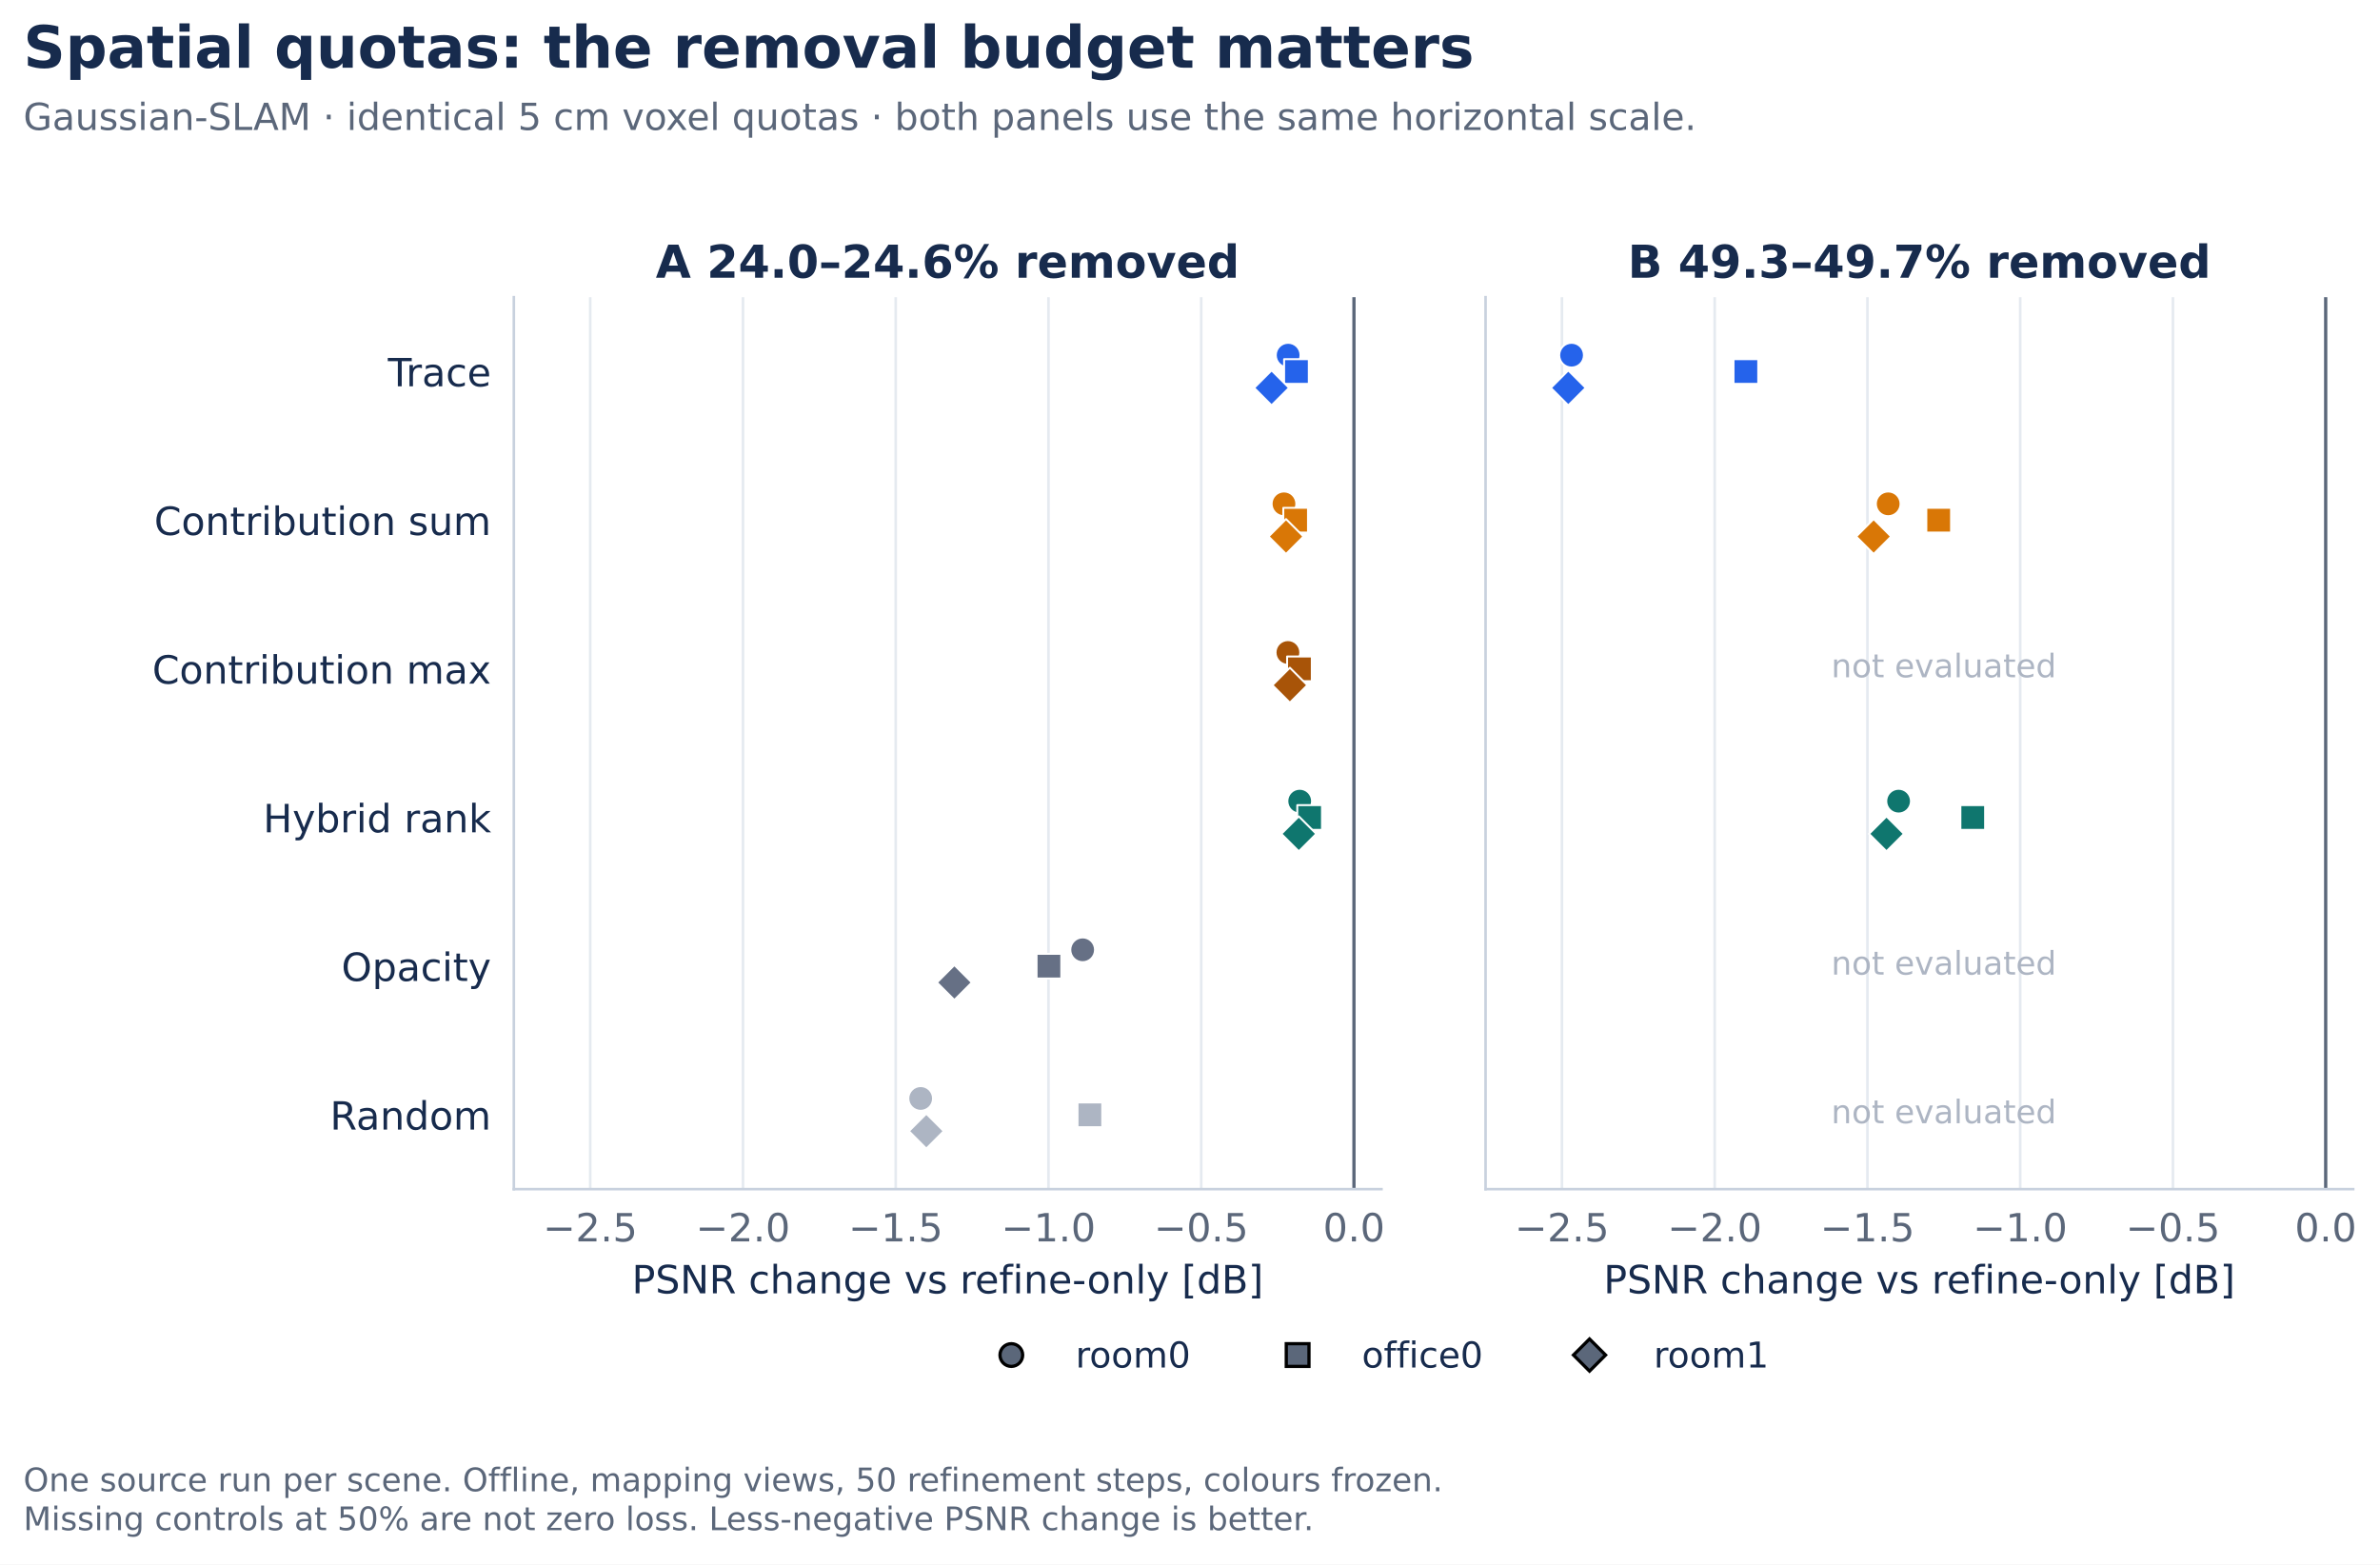
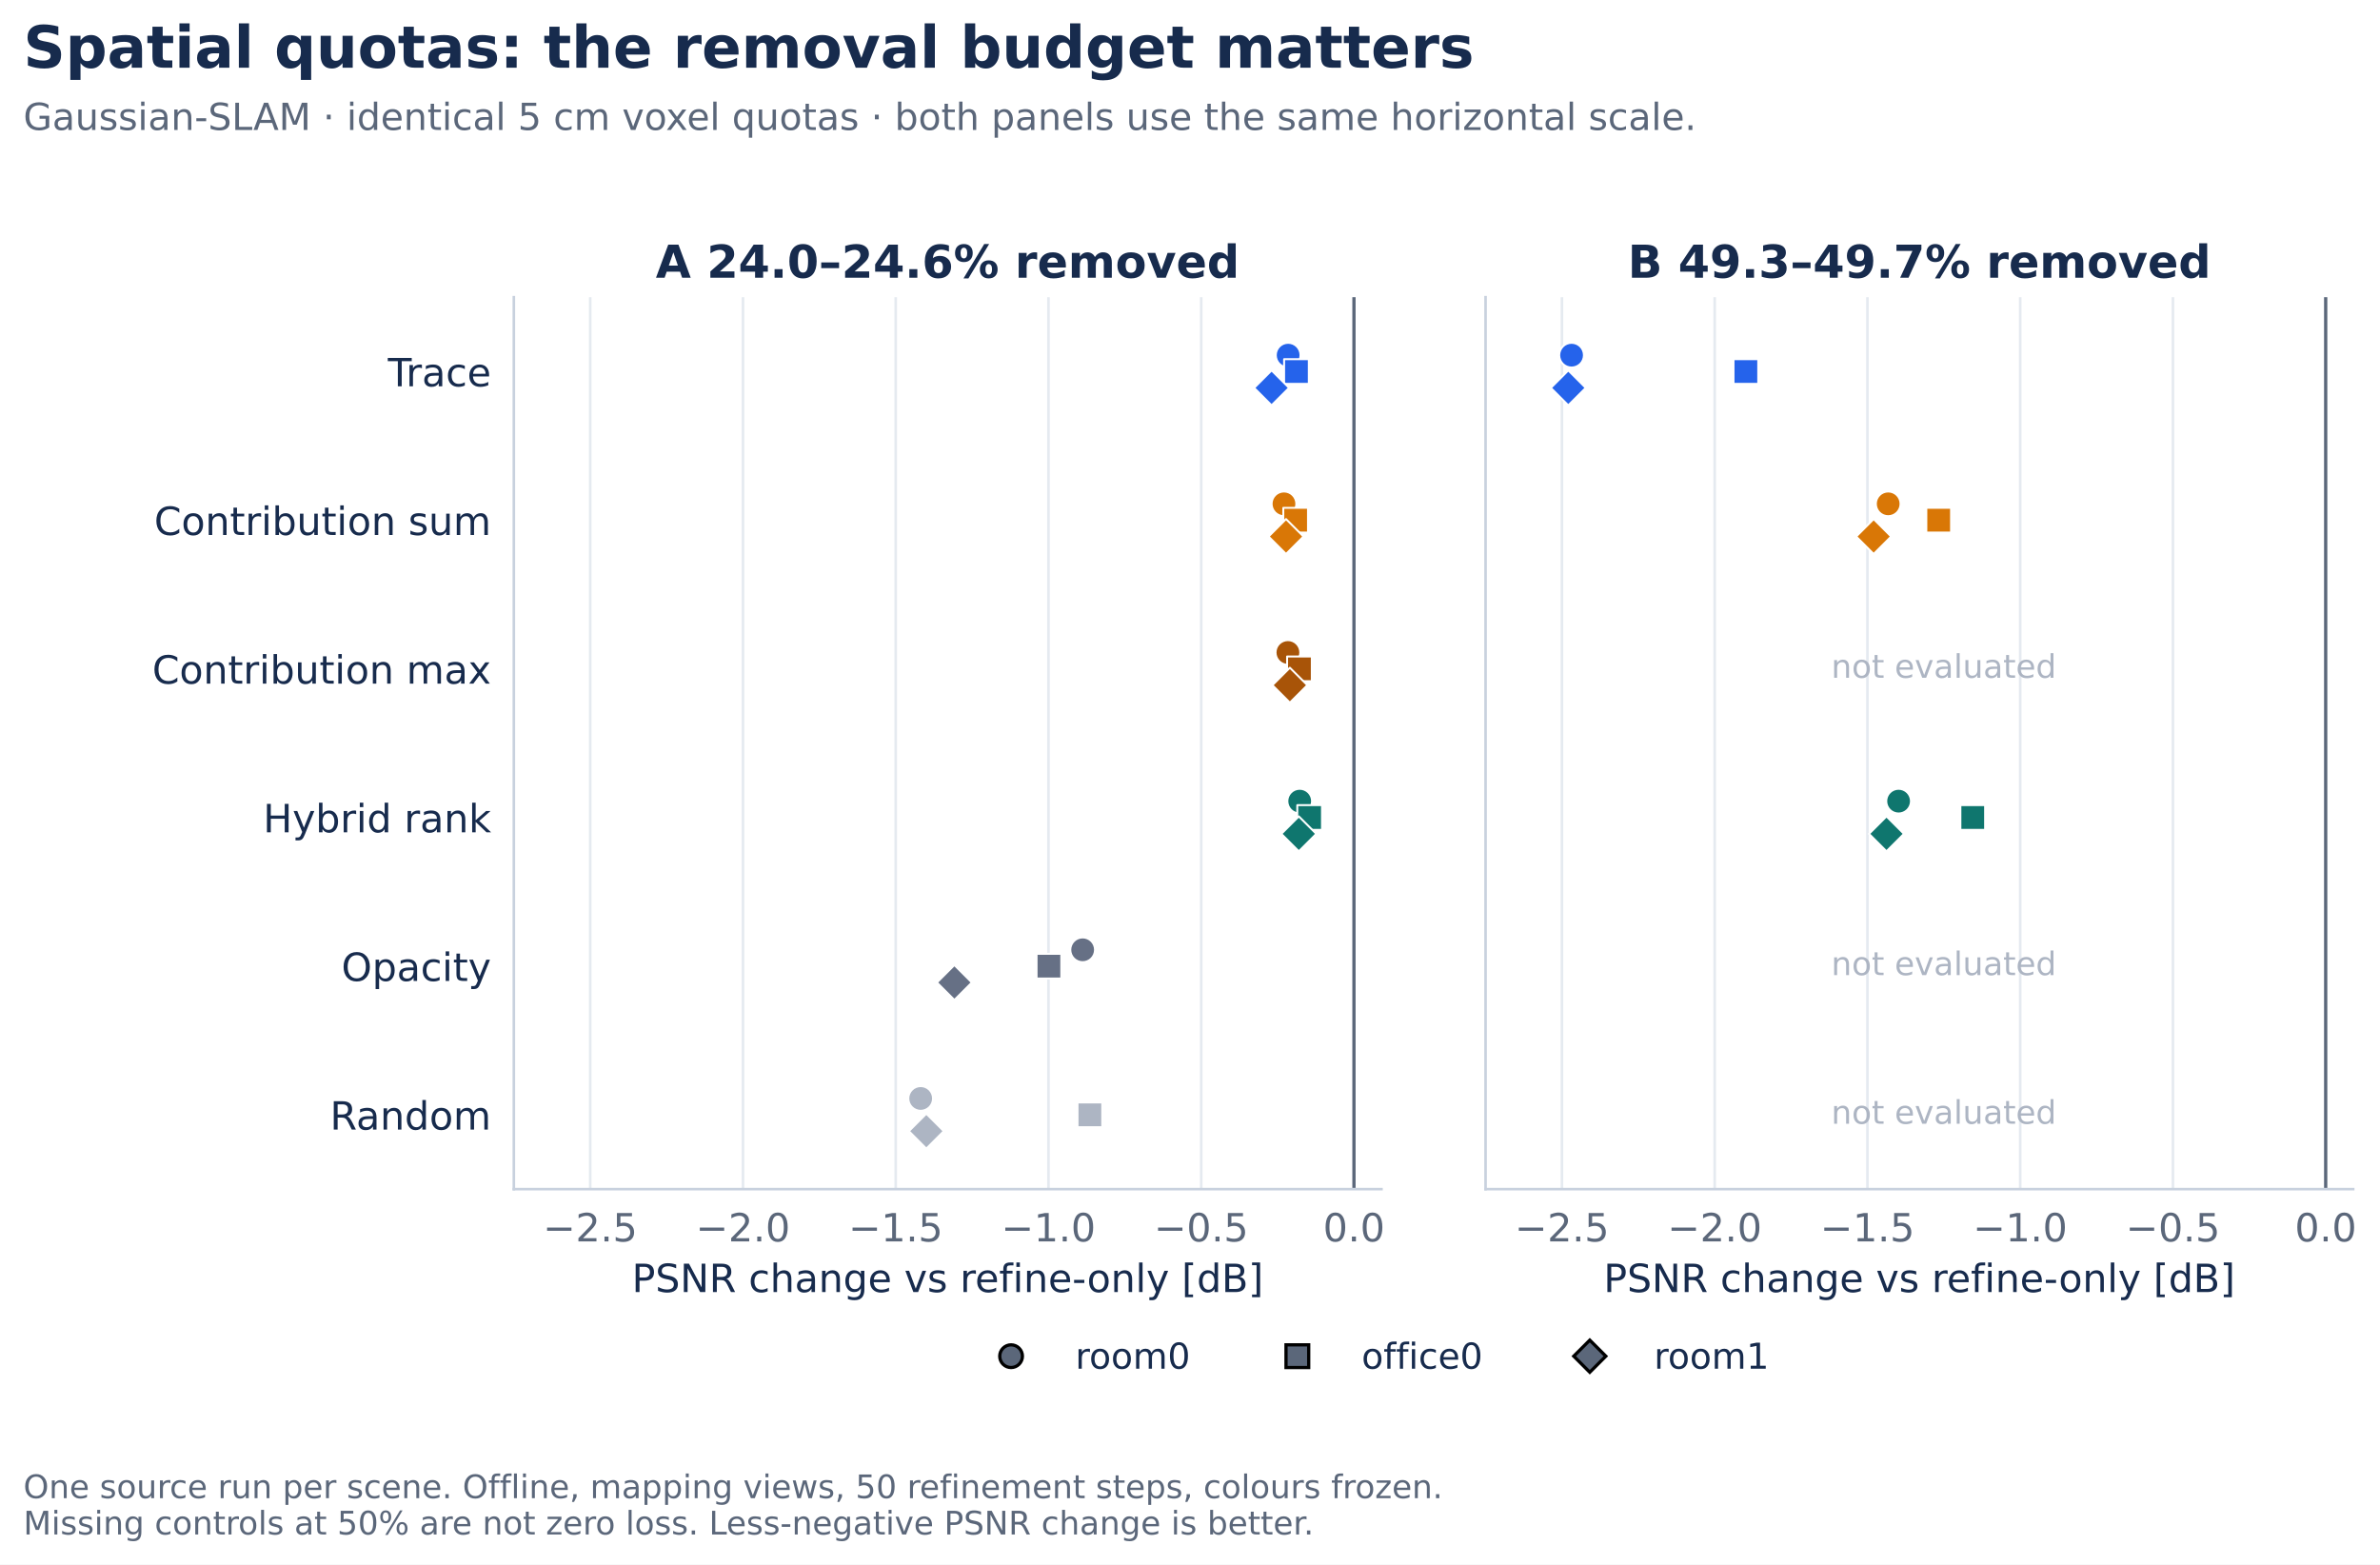
<svg xmlns="http://www.w3.org/2000/svg" xmlns:xlink="http://www.w3.org/1999/xlink" width="733.666pt" height="482.328pt" viewBox="0 0 733.666 482.328" version="1.1">
  <defs>
    <style type="text/css">*{stroke-linejoin: round; stroke-linecap: butt}</style>
  </defs>
  <g id="figure_1">
    <g id="patch_1">
      <path d="M 0 482.328  L 733.666 482.328  L 733.666 0  L 0 0  z " style="fill: #ffffff" />
    </g>
    <g id="axes_1">
      <g id="patch_2">
        <path d="M 158.4 366.588  L 425.853 366.588  L 425.853 91.62  L 158.4 91.62  z " style="fill: #ffffff" />
      </g>
      <g id="matplotlib.axis_1">
        <g id="xtick_1">
          <g id="line2d_1">
-             <path d="M 181.943 366.588  L 181.943 91.62  " clip-path="url(#p7e794327eb)" style="fill: none; stroke: #e5eaf0; stroke-width: 0.8; stroke-linecap: square" />
+             <path d="M 181.943 366.588  L 181.943 91.62  " clip-path="url(#p2e4b22ac7c)" style="fill: none; stroke: #e5eaf0; stroke-width: 0.8; stroke-linecap: square" />
          </g>
          <g id="line2d_2" />
          <g id="text_1">
-             <text style="font-size: 12px; font-family: 'DejaVu Sans'; text-anchor: middle; fill: #5b677a" x="181.943" y="382.705" transform="rotate(-0 181.9434 382.7052)">−2.5</text>
+             <text style="font-size: 12px; font-family: 'DejaVu Sans'; text-anchor: middle; fill: #5b677a" x="181.943" y="382.706" transform="rotate(-0 181.9434 382.7061)">−2.5</text>
          </g>
        </g>
        <g id="xtick_2">
          <g id="line2d_3">
-             <path d="M 229.03 366.588  L 229.03 91.62  " clip-path="url(#p7e794327eb)" style="fill: none; stroke: #e5eaf0; stroke-width: 0.8; stroke-linecap: square" />
+             <path d="M 229.03 366.588  L 229.03 91.62  " clip-path="url(#p2e4b22ac7c)" style="fill: none; stroke: #e5eaf0; stroke-width: 0.8; stroke-linecap: square" />
          </g>
          <g id="line2d_4" />
          <g id="text_2">
-             <text style="font-size: 12px; font-family: 'DejaVu Sans'; text-anchor: middle; fill: #5b677a" x="229.03" y="382.705" transform="rotate(-0 229.0301 382.7052)">−2.0</text>
+             <text style="font-size: 12px; font-family: 'DejaVu Sans'; text-anchor: middle; fill: #5b677a" x="229.03" y="382.706" transform="rotate(-0 229.0301 382.7061)">−2.0</text>
          </g>
        </g>
        <g id="xtick_3">
          <g id="line2d_5">
-             <path d="M 276.117 366.588  L 276.117 91.62  " clip-path="url(#p7e794327eb)" style="fill: none; stroke: #e5eaf0; stroke-width: 0.8; stroke-linecap: square" />
+             <path d="M 276.117 366.588  L 276.117 91.62  " clip-path="url(#p2e4b22ac7c)" style="fill: none; stroke: #e5eaf0; stroke-width: 0.8; stroke-linecap: square" />
          </g>
          <g id="line2d_6" />
          <g id="text_3">
-             <text style="font-size: 12px; font-family: 'DejaVu Sans'; text-anchor: middle; fill: #5b677a" x="276.117" y="382.705" transform="rotate(-0 276.1169 382.7052)">−1.5</text>
+             <text style="font-size: 12px; font-family: 'DejaVu Sans'; text-anchor: middle; fill: #5b677a" x="276.117" y="382.706" transform="rotate(-0 276.1169 382.7061)">−1.5</text>
          </g>
        </g>
        <g id="xtick_4">
          <g id="line2d_7">
-             <path d="M 323.204 366.588  L 323.204 91.62  " clip-path="url(#p7e794327eb)" style="fill: none; stroke: #e5eaf0; stroke-width: 0.8; stroke-linecap: square" />
+             <path d="M 323.204 366.588  L 323.204 91.62  " clip-path="url(#p2e4b22ac7c)" style="fill: none; stroke: #e5eaf0; stroke-width: 0.8; stroke-linecap: square" />
          </g>
          <g id="line2d_8" />
          <g id="text_4">
-             <text style="font-size: 12px; font-family: 'DejaVu Sans'; text-anchor: middle; fill: #5b677a" x="323.204" y="382.705" transform="rotate(-0 323.2037 382.7052)">−1.0</text>
+             <text style="font-size: 12px; font-family: 'DejaVu Sans'; text-anchor: middle; fill: #5b677a" x="323.204" y="382.706" transform="rotate(-0 323.2037 382.7061)">−1.0</text>
          </g>
        </g>
        <g id="xtick_5">
          <g id="line2d_9">
-             <path d="M 370.29 366.588  L 370.29 91.62  " clip-path="url(#p7e794327eb)" style="fill: none; stroke: #e5eaf0; stroke-width: 0.8; stroke-linecap: square" />
+             <path d="M 370.29 366.588  L 370.29 91.62  " clip-path="url(#p2e4b22ac7c)" style="fill: none; stroke: #e5eaf0; stroke-width: 0.8; stroke-linecap: square" />
          </g>
          <g id="line2d_10" />
          <g id="text_5">
-             <text style="font-size: 12px; font-family: 'DejaVu Sans'; text-anchor: middle; fill: #5b677a" x="370.29" y="382.705" transform="rotate(-0 370.2904 382.7052)">−0.5</text>
+             <text style="font-size: 12px; font-family: 'DejaVu Sans'; text-anchor: middle; fill: #5b677a" x="370.29" y="382.706" transform="rotate(-0 370.2904 382.7061)">−0.5</text>
          </g>
        </g>
        <g id="xtick_6">
          <g id="line2d_11">
-             <path d="M 417.377 366.588  L 417.377 91.62  " clip-path="url(#p7e794327eb)" style="fill: none; stroke: #e5eaf0; stroke-width: 0.8; stroke-linecap: square" />
+             <path d="M 417.377 366.588  L 417.377 91.62  " clip-path="url(#p2e4b22ac7c)" style="fill: none; stroke: #e5eaf0; stroke-width: 0.8; stroke-linecap: square" />
          </g>
          <g id="line2d_12" />
          <g id="text_6">
-             <text style="font-size: 12px; font-family: 'DejaVu Sans'; text-anchor: middle; fill: #5b677a" x="417.377" y="382.705" transform="rotate(-0 417.3772 382.7052)">0.0</text>
+             <text style="font-size: 12px; font-family: 'DejaVu Sans'; text-anchor: middle; fill: #5b677a" x="417.377" y="382.706" transform="rotate(-0 417.3772 382.7061)">0.0</text>
          </g>
        </g>
        <g id="text_7">
-           <text style="font-size: 12px; font-family: 'DejaVu Sans'; text-anchor: middle; fill: #172b4d" x="292.126" y="398.706" transform="rotate(-0 292.1264 398.7061)">PSNR change vs refine-only [dB]</text>
+           <text style="font-size: 12px; font-family: 'DejaVu Sans'; text-anchor: middle; fill: #172b4d" x="292.126" y="398.32" transform="rotate(-0 292.1264 398.3199)">PSNR change vs refine-only [dB]</text>
        </g>
      </g>
      <g id="matplotlib.axis_2">
        <g id="ytick_1">
          <g id="line2d_13" />
          <g id="text_8">
-             <text style="font-size: 12px; font-family: 'DejaVu Sans'; text-anchor: end; fill: #172b4d" x="151.4" y="119.093" transform="rotate(-0 151.4 119.0926)">Trace</text>
+             <text style="font-size: 12px; font-family: 'DejaVu Sans'; text-anchor: end; fill: #172b4d" x="151.4" y="119.093" transform="rotate(-0 151.4 119.0931)">Trace</text>
          </g>
        </g>
        <g id="ytick_2">
          <g id="line2d_14" />
          <g id="text_9">
            <text style="font-size: 12px; font-family: 'DejaVu Sans'; text-anchor: end; fill: #172b4d" x="151.4" y="164.921" transform="rotate(-0 151.4 164.9211)">Contribution sum</text>
          </g>
        </g>
        <g id="ytick_3">
          <g id="line2d_15" />
          <g id="text_10">
            <text style="font-size: 12px; font-family: 'DejaVu Sans'; text-anchor: end; fill: #172b4d" x="151.4" y="210.749" transform="rotate(-0 151.4 210.7491)">Contribution max</text>
          </g>
        </g>
        <g id="ytick_4">
          <g id="line2d_16" />
          <g id="text_11">
            <text style="font-size: 12px; font-family: 'DejaVu Sans'; text-anchor: end; fill: #172b4d" x="151.4" y="256.577" transform="rotate(-0 151.4 256.5771)">Hybrid rank</text>
          </g>
        </g>
        <g id="ytick_5">
          <g id="line2d_17" />
          <g id="text_12">
            <text style="font-size: 12px; font-family: 'DejaVu Sans'; text-anchor: end; fill: #172b4d" x="151.4" y="302.405" transform="rotate(-0 151.4 302.4051)">Opacity</text>
          </g>
        </g>
        <g id="ytick_6">
          <g id="line2d_18" />
          <g id="text_13">
            <text style="font-size: 12px; font-family: 'DejaVu Sans'; text-anchor: end; fill: #172b4d" x="151.4" y="348.233" transform="rotate(-0 151.4 348.2331)">Random</text>
          </g>
        </g>
      </g>
      <g id="line2d_19">
-         <path d="M 417.377 366.588  L 417.377 91.62  " clip-path="url(#p7e794327eb)" style="fill: none; stroke: #5b677a; stroke-linecap: square" />
+         <path d="M 417.377 366.588  L 417.377 91.62  " clip-path="url(#p2e4b22ac7c)" style="fill: none; stroke: #5b677a; stroke-linecap: square" />
      </g>
      <g id="patch_3">
        <path d="M 158.4 366.588  L 158.4 91.62  " style="fill: none; stroke: #c8d1de; stroke-width: 0.8; stroke-linejoin: miter; stroke-linecap: square" />
      </g>
      <g id="patch_4">
        <path d="M 158.4 366.588  L 425.853 366.588  " style="fill: none; stroke: #c8d1de; stroke-width: 0.8; stroke-linejoin: miter; stroke-linecap: square" />
      </g>
      <g id="PathCollection_1">
        <defs>
          <path id="m4e3bf8a41e" d="M 0 3.808  C 1.01 3.808 1.979 3.407 2.693 2.693  C 3.407 1.979 3.808 1.01 3.808 0  C 3.808 -1.01 3.407 -1.979 2.693 -2.693  C 1.979 -3.407 1.01 -3.808 0 -3.808  C -1.01 -3.808 -1.979 -3.407 -2.693 -2.693  C -3.407 -1.979 -3.808 -1.01 -3.808 0  C -3.808 1.01 -3.407 1.979 -2.693 2.693  C -1.979 3.407 -1.01 3.808 0 3.808  z " style="stroke: #ffffff; stroke-width: 0.6" />
        </defs>
-         <g clip-path="url(#p7e794327eb)">
+         <g clip-path="url(#p2e4b22ac7c)">
          <use xlink:href="#m4e3bf8a41e" x="397.088" y="109.493" style="fill: #2563eb; stroke: #ffffff; stroke-width: 0.6" />
        </g>
      </g>
      <g id="PathCollection_2">
        <defs>
          <path id="md19aa4cb0d" d="M -3.808 3.808  L 3.808 3.808  L 3.808 -3.808  L -3.808 -3.808  z " style="stroke: #ffffff; stroke-width: 0.6" />
        </defs>
-         <g clip-path="url(#p7e794327eb)">
+         <g clip-path="url(#p2e4b22ac7c)">
          <use xlink:href="#md19aa4cb0d" x="399.652" y="114.534" style="fill: #2563eb; stroke: #ffffff; stroke-width: 0.6" />
        </g>
      </g>
      <g id="PathCollection_3">
        <defs>
          <path id="m546c6ff6d5" d="M -0 5.385  L 5.385 0  L 0 -5.385  L -5.385 -0  z " style="stroke: #ffffff; stroke-width: 0.6" />
        </defs>
-         <g clip-path="url(#p7e794327eb)">
+         <g clip-path="url(#p2e4b22ac7c)">
          <use xlink:href="#m546c6ff6d5" x="391.984" y="119.575" style="fill: #2563eb; stroke: #ffffff; stroke-width: 0.6" />
        </g>
      </g>
      <g id="PathCollection_4">
        <defs>
          <path id="meae008119d" d="M 0 3.808  C 1.01 3.808 1.979 3.407 2.693 2.693  C 3.407 1.979 3.808 1.01 3.808 0  C 3.808 -1.01 3.407 -1.979 2.693 -2.693  C 1.979 -3.407 1.01 -3.808 0 -3.808  C -1.01 -3.808 -1.979 -3.407 -2.693 -2.693  C -3.407 -1.979 -3.808 -1.01 -3.808 0  C -3.808 1.01 -3.407 1.979 -2.693 2.693  C -1.979 3.407 -1.01 3.808 0 3.808  z " style="stroke: #ffffff; stroke-width: 0.6" />
        </defs>
-         <g clip-path="url(#p7e794327eb)">
+         <g clip-path="url(#p2e4b22ac7c)">
          <use xlink:href="#meae008119d" x="395.799" y="155.321" style="fill: #d97706; stroke: #ffffff; stroke-width: 0.6" />
        </g>
      </g>
      <g id="PathCollection_5">
        <defs>
          <path id="m1d0711ec40" d="M -3.808 3.808  L 3.808 3.808  L 3.808 -3.808  L -3.808 -3.808  z " style="stroke: #ffffff; stroke-width: 0.6" />
        </defs>
-         <g clip-path="url(#p7e794327eb)">
+         <g clip-path="url(#p2e4b22ac7c)">
          <use xlink:href="#m1d0711ec40" x="399.4" y="160.362" style="fill: #d97706; stroke: #ffffff; stroke-width: 0.6" />
        </g>
      </g>
      <g id="PathCollection_6">
        <defs>
          <path id="mecaa73153f" d="M -0 5.385  L 5.385 0  L 0 -5.385  L -5.385 -0  z " style="stroke: #ffffff; stroke-width: 0.6" />
        </defs>
-         <g clip-path="url(#p7e794327eb)">
+         <g clip-path="url(#p2e4b22ac7c)">
          <use xlink:href="#mecaa73153f" x="396.436" y="165.403" style="fill: #d97706; stroke: #ffffff; stroke-width: 0.6" />
        </g>
      </g>
      <g id="PathCollection_7">
        <defs>
          <path id="mb512ac8a5b" d="M 0 3.808  C 1.01 3.808 1.979 3.407 2.693 2.693  C 3.407 1.979 3.808 1.01 3.808 0  C 3.808 -1.01 3.407 -1.979 2.693 -2.693  C 1.979 -3.407 1.01 -3.808 0 -3.808  C -1.01 -3.808 -1.979 -3.407 -2.693 -2.693  C -3.407 -1.979 -3.808 -1.01 -3.808 0  C -3.808 1.01 -3.407 1.979 -2.693 2.693  C -1.979 3.407 -1.01 3.808 0 3.808  z " style="stroke: #ffffff; stroke-width: 0.6" />
        </defs>
-         <g clip-path="url(#p7e794327eb)">
+         <g clip-path="url(#p2e4b22ac7c)">
          <use xlink:href="#mb512ac8a5b" x="397.013" y="201.149" style="fill: #a85408; stroke: #ffffff; stroke-width: 0.6" />
        </g>
      </g>
      <g id="PathCollection_8">
        <defs>
          <path id="m467b9e5fe2" d="M -3.808 3.808  L 3.808 3.808  L 3.808 -3.808  L -3.808 -3.808  z " style="stroke: #ffffff; stroke-width: 0.6" />
        </defs>
-         <g clip-path="url(#p7e794327eb)">
+         <g clip-path="url(#p2e4b22ac7c)">
          <use xlink:href="#m467b9e5fe2" x="400.573" y="206.19" style="fill: #a85408; stroke: #ffffff; stroke-width: 0.6" />
        </g>
      </g>
      <g id="PathCollection_9">
        <defs>
          <path id="mcc99b8341c" d="M -0 5.385  L 5.385 0  L 0 -5.385  L -5.385 -0  z " style="stroke: #ffffff; stroke-width: 0.6" />
        </defs>
-         <g clip-path="url(#p7e794327eb)">
+         <g clip-path="url(#p2e4b22ac7c)">
          <use xlink:href="#mcc99b8341c" x="397.622" y="211.231" style="fill: #a85408; stroke: #ffffff; stroke-width: 0.6" />
        </g>
      </g>
      <g id="PathCollection_10">
        <defs>
          <path id="mee9e684261" d="M 0 3.808  C 1.01 3.808 1.979 3.407 2.693 2.693  C 3.407 1.979 3.808 1.01 3.808 0  C 3.808 -1.01 3.407 -1.979 2.693 -2.693  C 1.979 -3.407 1.01 -3.808 0 -3.808  C -1.01 -3.808 -1.979 -3.407 -2.693 -2.693  C -3.407 -1.979 -3.808 -1.01 -3.808 0  C -3.808 1.01 -3.407 1.979 -2.693 2.693  C -1.979 3.407 -1.01 3.808 0 3.808  z " style="stroke: #ffffff; stroke-width: 0.6" />
        </defs>
-         <g clip-path="url(#p7e794327eb)">
+         <g clip-path="url(#p2e4b22ac7c)">
          <use xlink:href="#mee9e684261" x="400.65" y="246.977" style="fill: #0f766e; stroke: #ffffff; stroke-width: 0.6" />
        </g>
      </g>
      <g id="PathCollection_11">
        <defs>
          <path id="m0a85102d02" d="M -3.808 3.808  L 3.808 3.808  L 3.808 -3.808  L -3.808 -3.808  z " style="stroke: #ffffff; stroke-width: 0.6" />
        </defs>
-         <g clip-path="url(#p7e794327eb)">
+         <g clip-path="url(#p2e4b22ac7c)">
          <use xlink:href="#m0a85102d02" x="403.711" y="252.018" style="fill: #0f766e; stroke: #ffffff; stroke-width: 0.6" />
        </g>
      </g>
      <g id="PathCollection_12">
        <defs>
          <path id="m3b5ab1f2f6" d="M -0 5.385  L 5.385 0  L 0 -5.385  L -5.385 -0  z " style="stroke: #ffffff; stroke-width: 0.6" />
        </defs>
-         <g clip-path="url(#p7e794327eb)">
+         <g clip-path="url(#p2e4b22ac7c)">
          <use xlink:href="#m3b5ab1f2f6" x="400.374" y="257.059" style="fill: #0f766e; stroke: #ffffff; stroke-width: 0.6" />
        </g>
      </g>
      <g id="PathCollection_13">
        <defs>
          <path id="mff1efa7f68" d="M 0 3.808  C 1.01 3.808 1.979 3.407 2.693 2.693  C 3.407 1.979 3.808 1.01 3.808 0  C 3.808 -1.01 3.407 -1.979 2.693 -2.693  C 1.979 -3.407 1.01 -3.808 0 -3.808  C -1.01 -3.808 -1.979 -3.407 -2.693 -2.693  C -3.407 -1.979 -3.808 -1.01 -3.808 0  C -3.808 1.01 -3.407 1.979 -2.693 2.693  C -1.979 3.407 -1.01 3.808 0 3.808  z " style="stroke: #ffffff; stroke-width: 0.6" />
        </defs>
-         <g clip-path="url(#p7e794327eb)">
+         <g clip-path="url(#p2e4b22ac7c)">
          <use xlink:href="#mff1efa7f68" x="333.743" y="292.805" style="fill: #667085; stroke: #ffffff; stroke-width: 0.6" />
        </g>
      </g>
      <g id="PathCollection_14">
        <defs>
          <path id="m3eaa3b1740" d="M -3.808 3.808  L 3.808 3.808  L 3.808 -3.808  L -3.808 -3.808  z " style="stroke: #ffffff; stroke-width: 0.6" />
        </defs>
-         <g clip-path="url(#p7e794327eb)">
+         <g clip-path="url(#p2e4b22ac7c)">
          <use xlink:href="#m3eaa3b1740" x="323.346" y="297.846" style="fill: #667085; stroke: #ffffff; stroke-width: 0.6" />
        </g>
      </g>
      <g id="PathCollection_15">
        <defs>
          <path id="m0f426b6799" d="M -0 5.385  L 5.385 0  L 0 -5.385  L -5.385 -0  z " style="stroke: #ffffff; stroke-width: 0.6" />
        </defs>
-         <g clip-path="url(#p7e794327eb)">
+         <g clip-path="url(#p2e4b22ac7c)">
          <use xlink:href="#m0f426b6799" x="294.203" y="302.887" style="fill: #667085; stroke: #ffffff; stroke-width: 0.6" />
        </g>
      </g>
      <g id="PathCollection_16">
        <defs>
          <path id="m96bfa61d34" d="M 0 3.808  C 1.01 3.808 1.979 3.407 2.693 2.693  C 3.407 1.979 3.808 1.01 3.808 0  C 3.808 -1.01 3.407 -1.979 2.693 -2.693  C 1.979 -3.407 1.01 -3.808 0 -3.808  C -1.01 -3.808 -1.979 -3.407 -2.693 -2.693  C -3.407 -1.979 -3.808 -1.01 -3.808 0  C -3.808 1.01 -3.407 1.979 -2.693 2.693  C -1.979 3.407 -1.01 3.808 0 3.808  z " style="stroke: #ffffff; stroke-width: 0.6" />
        </defs>
-         <g clip-path="url(#p7e794327eb)">
+         <g clip-path="url(#p2e4b22ac7c)">
          <use xlink:href="#m96bfa61d34" x="283.811" y="338.633" style="fill: #adb5c3; stroke: #ffffff; stroke-width: 0.6" />
        </g>
      </g>
      <g id="PathCollection_17">
        <defs>
          <path id="md5b2d385c1" d="M -3.808 3.808  L 3.808 3.808  L 3.808 -3.808  L -3.808 -3.808  z " style="stroke: #ffffff; stroke-width: 0.6" />
        </defs>
-         <g clip-path="url(#p7e794327eb)">
+         <g clip-path="url(#p2e4b22ac7c)">
          <use xlink:href="#md5b2d385c1" x="335.973" y="343.674" style="fill: #adb5c3; stroke: #ffffff; stroke-width: 0.6" />
        </g>
      </g>
      <g id="PathCollection_18">
        <defs>
          <path id="m76c45cdc29" d="M -0 5.385  L 5.385 0  L 0 -5.385  L -5.385 -0  z " style="stroke: #ffffff; stroke-width: 0.6" />
        </defs>
-         <g clip-path="url(#p7e794327eb)">
+         <g clip-path="url(#p2e4b22ac7c)">
          <use xlink:href="#m76c45cdc29" x="285.552" y="348.715" style="fill: #adb5c3; stroke: #ffffff; stroke-width: 0.6" />
        </g>
      </g>
      <g id="text_14">
        <text style="font-weight: 700; font-size: 14px; font-family: 'DejaVu Sans'; text-anchor: middle; fill: #172b4d" x="292.126" y="85.62" transform="rotate(-0 292.1264 85.62)">A  24.0–24.6% removed</text>
      </g>
    </g>
    <g id="axes_2">
      <g id="patch_5">
        <path d="M 457.947 366.588  L 725.4 366.588  L 725.4 91.62  L 457.947 91.62  z " style="fill: #ffffff" />
      </g>
      <g id="matplotlib.axis_3">
        <g id="xtick_7">
          <g id="line2d_20">
-             <path d="M 481.491 366.588  L 481.491 91.62  " clip-path="url(#p9b502575c9)" style="fill: none; stroke: #e5eaf0; stroke-width: 0.8; stroke-linecap: square" />
+             <path d="M 481.491 366.588  L 481.491 91.62  " clip-path="url(#p59ab7e782f)" style="fill: none; stroke: #e5eaf0; stroke-width: 0.8; stroke-linecap: square" />
          </g>
          <g id="line2d_21" />
          <g id="text_15">
-             <text style="font-size: 12px; font-family: 'DejaVu Sans'; text-anchor: middle; fill: #5b677a" x="481.491" y="382.705" transform="rotate(-0 481.4906 382.7052)">−2.5</text>
+             <text style="font-size: 12px; font-family: 'DejaVu Sans'; text-anchor: middle; fill: #5b677a" x="481.491" y="382.706" transform="rotate(-0 481.4906 382.7061)">−2.5</text>
          </g>
        </g>
        <g id="xtick_8">
          <g id="line2d_22">
-             <path d="M 528.577 366.588  L 528.577 91.62  " clip-path="url(#p9b502575c9)" style="fill: none; stroke: #e5eaf0; stroke-width: 0.8; stroke-linecap: square" />
+             <path d="M 528.577 366.588  L 528.577 91.62  " clip-path="url(#p59ab7e782f)" style="fill: none; stroke: #e5eaf0; stroke-width: 0.8; stroke-linecap: square" />
          </g>
          <g id="line2d_23" />
          <g id="text_16">
-             <text style="font-size: 12px; font-family: 'DejaVu Sans'; text-anchor: middle; fill: #5b677a" x="528.577" y="382.705" transform="rotate(-0 528.5773 382.7052)">−2.0</text>
+             <text style="font-size: 12px; font-family: 'DejaVu Sans'; text-anchor: middle; fill: #5b677a" x="528.577" y="382.706" transform="rotate(-0 528.5773 382.7061)">−2.0</text>
          </g>
        </g>
        <g id="xtick_9">
          <g id="line2d_24">
-             <path d="M 575.664 366.588  L 575.664 91.62  " clip-path="url(#p9b502575c9)" style="fill: none; stroke: #e5eaf0; stroke-width: 0.8; stroke-linecap: square" />
+             <path d="M 575.664 366.588  L 575.664 91.62  " clip-path="url(#p59ab7e782f)" style="fill: none; stroke: #e5eaf0; stroke-width: 0.8; stroke-linecap: square" />
          </g>
          <g id="line2d_25" />
          <g id="text_17">
-             <text style="font-size: 12px; font-family: 'DejaVu Sans'; text-anchor: middle; fill: #5b677a" x="575.664" y="382.705" transform="rotate(-0 575.6641 382.7052)">−1.5</text>
+             <text style="font-size: 12px; font-family: 'DejaVu Sans'; text-anchor: middle; fill: #5b677a" x="575.664" y="382.706" transform="rotate(-0 575.6641 382.7061)">−1.5</text>
          </g>
        </g>
        <g id="xtick_10">
          <g id="line2d_26">
-             <path d="M 622.751 366.588  L 622.751 91.62  " clip-path="url(#p9b502575c9)" style="fill: none; stroke: #e5eaf0; stroke-width: 0.8; stroke-linecap: square" />
+             <path d="M 622.751 366.588  L 622.751 91.62  " clip-path="url(#p59ab7e782f)" style="fill: none; stroke: #e5eaf0; stroke-width: 0.8; stroke-linecap: square" />
          </g>
          <g id="line2d_27" />
          <g id="text_18">
-             <text style="font-size: 12px; font-family: 'DejaVu Sans'; text-anchor: middle; fill: #5b677a" x="622.751" y="382.705" transform="rotate(-0 622.7509 382.7052)">−1.0</text>
+             <text style="font-size: 12px; font-family: 'DejaVu Sans'; text-anchor: middle; fill: #5b677a" x="622.751" y="382.706" transform="rotate(-0 622.7509 382.7061)">−1.0</text>
          </g>
        </g>
        <g id="xtick_11">
          <g id="line2d_28">
-             <path d="M 669.838 366.588  L 669.838 91.62  " clip-path="url(#p9b502575c9)" style="fill: none; stroke: #e5eaf0; stroke-width: 0.8; stroke-linecap: square" />
+             <path d="M 669.838 366.588  L 669.838 91.62  " clip-path="url(#p59ab7e782f)" style="fill: none; stroke: #e5eaf0; stroke-width: 0.8; stroke-linecap: square" />
          </g>
          <g id="line2d_29" />
          <g id="text_19">
-             <text style="font-size: 12px; font-family: 'DejaVu Sans'; text-anchor: middle; fill: #5b677a" x="669.838" y="382.705" transform="rotate(-0 669.8376 382.7052)">−0.5</text>
+             <text style="font-size: 12px; font-family: 'DejaVu Sans'; text-anchor: middle; fill: #5b677a" x="669.838" y="382.706" transform="rotate(-0 669.8376 382.7061)">−0.5</text>
          </g>
        </g>
        <g id="xtick_12">
          <g id="line2d_30">
-             <path d="M 716.924 366.588  L 716.924 91.62  " clip-path="url(#p9b502575c9)" style="fill: none; stroke: #e5eaf0; stroke-width: 0.8; stroke-linecap: square" />
+             <path d="M 716.924 366.588  L 716.924 91.62  " clip-path="url(#p59ab7e782f)" style="fill: none; stroke: #e5eaf0; stroke-width: 0.8; stroke-linecap: square" />
          </g>
          <g id="line2d_31" />
          <g id="text_20">
-             <text style="font-size: 12px; font-family: 'DejaVu Sans'; text-anchor: middle; fill: #5b677a" x="716.924" y="382.705" transform="rotate(-0 716.9244 382.7052)">0.0</text>
+             <text style="font-size: 12px; font-family: 'DejaVu Sans'; text-anchor: middle; fill: #5b677a" x="716.924" y="382.706" transform="rotate(-0 716.9244 382.7061)">0.0</text>
          </g>
        </g>
        <g id="text_21">
-           <text style="font-size: 12px; font-family: 'DejaVu Sans'; text-anchor: middle; fill: #172b4d" x="591.674" y="398.706" transform="rotate(-0 591.6736 398.7061)">PSNR change vs refine-only [dB]</text>
+           <text style="font-size: 12px; font-family: 'DejaVu Sans'; text-anchor: middle; fill: #172b4d" x="591.674" y="398.32" transform="rotate(-0 591.6736 398.3199)">PSNR change vs refine-only [dB]</text>
        </g>
      </g>
      <g id="matplotlib.axis_4">
        <g id="ytick_7">
          <g id="line2d_32" />
        </g>
        <g id="ytick_8">
          <g id="line2d_33" />
        </g>
        <g id="ytick_9">
          <g id="line2d_34" />
        </g>
        <g id="ytick_10">
          <g id="line2d_35" />
        </g>
        <g id="ytick_11">
          <g id="line2d_36" />
        </g>
        <g id="ytick_12">
          <g id="line2d_37" />
        </g>
      </g>
      <g id="line2d_38">
-         <path d="M 716.924 366.588  L 716.924 91.62  " clip-path="url(#p9b502575c9)" style="fill: none; stroke: #5b677a; stroke-linecap: square" />
+         <path d="M 716.924 366.588  L 716.924 91.62  " clip-path="url(#p59ab7e782f)" style="fill: none; stroke: #5b677a; stroke-linecap: square" />
      </g>
      <g id="patch_6">
        <path d="M 457.947 366.588  L 457.947 91.62  " style="fill: none; stroke: #c8d1de; stroke-width: 0.8; stroke-linejoin: miter; stroke-linecap: square" />
      </g>
      <g id="patch_7">
        <path d="M 457.947 366.588  L 725.4 366.588  " style="fill: none; stroke: #c8d1de; stroke-width: 0.8; stroke-linejoin: miter; stroke-linecap: square" />
      </g>
      <g id="PathCollection_19">
-         <g clip-path="url(#p9b502575c9)">
+         <g clip-path="url(#p59ab7e782f)">
          <use xlink:href="#m4e3bf8a41e" x="484.461" y="109.493" style="fill: #2563eb; stroke: #ffffff; stroke-width: 0.6" />
        </g>
      </g>
      <g id="PathCollection_20">
-         <g clip-path="url(#p9b502575c9)">
+         <g clip-path="url(#p59ab7e782f)">
          <use xlink:href="#md19aa4cb0d" x="538.191" y="114.534" style="fill: #2563eb; stroke: #ffffff; stroke-width: 0.6" />
        </g>
      </g>
      <g id="PathCollection_21">
-         <g clip-path="url(#p9b502575c9)">
+         <g clip-path="url(#p59ab7e782f)">
          <use xlink:href="#m546c6ff6d5" x="483.445" y="119.575" style="fill: #2563eb; stroke: #ffffff; stroke-width: 0.6" />
        </g>
      </g>
      <g id="PathCollection_22">
-         <g clip-path="url(#p9b502575c9)">
+         <g clip-path="url(#p59ab7e782f)">
          <use xlink:href="#meae008119d" x="582.063" y="155.321" style="fill: #d97706; stroke: #ffffff; stroke-width: 0.6" />
        </g>
      </g>
      <g id="PathCollection_23">
-         <g clip-path="url(#p9b502575c9)">
+         <g clip-path="url(#p59ab7e782f)">
          <use xlink:href="#m1d0711ec40" x="597.625" y="160.362" style="fill: #d97706; stroke: #ffffff; stroke-width: 0.6" />
        </g>
      </g>
      <g id="PathCollection_24">
-         <g clip-path="url(#p9b502575c9)">
+         <g clip-path="url(#p59ab7e782f)">
          <use xlink:href="#mecaa73153f" x="577.581" y="165.403" style="fill: #d97706; stroke: #ffffff; stroke-width: 0.6" />
        </g>
      </g>
      <g id="text_22">
-         <text style="font-size: 10px; font-family: 'DejaVu Sans'; text-anchor: middle; fill: #adb5c3" x="599.207" y="208.788" transform="rotate(-0 599.2075 208.788)">not evaluated</text>
+         <text style="font-size: 10px; font-family: 'DejaVu Sans'; text-anchor: middle; fill: #adb5c3" x="599.207" y="208.949" transform="rotate(-0 599.2075 208.9494)">not evaluated</text>
      </g>
      <g id="PathCollection_25">
-         <g clip-path="url(#p9b502575c9)">
+         <g clip-path="url(#p59ab7e782f)">
          <use xlink:href="#mee9e684261" x="585.268" y="246.977" style="fill: #0f766e; stroke: #ffffff; stroke-width: 0.6" />
        </g>
      </g>
      <g id="PathCollection_26">
-         <g clip-path="url(#p9b502575c9)">
+         <g clip-path="url(#p59ab7e782f)">
          <use xlink:href="#m0a85102d02" x="608.123" y="252.018" style="fill: #0f766e; stroke: #ffffff; stroke-width: 0.6" />
        </g>
      </g>
      <g id="PathCollection_27">
-         <g clip-path="url(#p9b502575c9)">
+         <g clip-path="url(#p59ab7e782f)">
          <use xlink:href="#m3b5ab1f2f6" x="581.535" y="257.059" style="fill: #0f766e; stroke: #ffffff; stroke-width: 0.6" />
        </g>
      </g>
      <g id="text_23">
-         <text style="font-size: 10px; font-family: 'DejaVu Sans'; text-anchor: middle; fill: #adb5c3" x="599.207" y="300.444" transform="rotate(-0 599.2075 300.444)">not evaluated</text>
+         <text style="font-size: 10px; font-family: 'DejaVu Sans'; text-anchor: middle; fill: #adb5c3" x="599.207" y="300.605" transform="rotate(-0 599.2075 300.6054)">not evaluated</text>
      </g>
      <g id="text_24">
-         <text style="font-size: 10px; font-family: 'DejaVu Sans'; text-anchor: middle; fill: #adb5c3" x="599.207" y="346.272" transform="rotate(-0 599.2075 346.272)">not evaluated</text>
+         <text style="font-size: 10px; font-family: 'DejaVu Sans'; text-anchor: middle; fill: #adb5c3" x="599.207" y="346.433" transform="rotate(-0 599.2075 346.4334)">not evaluated</text>
      </g>
      <g id="text_25">
        <text style="font-weight: 700; font-size: 14px; font-family: 'DejaVu Sans'; text-anchor: middle; fill: #172b4d" x="591.674" y="85.62" transform="rotate(-0 591.6736 85.62)">B  49.3–49.7% removed</text>
      </g>
    </g>
    <g id="text_26">
      <text style="font-weight: 700; font-size: 18px; font-family: 'DejaVu Sans'; text-anchor: start; fill: #172b4d" x="7.2" y="20.877" transform="rotate(-0 7.2 20.87719)">Spatial quotas: the removal budget matters</text>
    </g>
    <g id="text_27">
      <text style="font-size: 11.5px; font-family: 'DejaVu Sans'; text-anchor: start; fill: #5b677a" x="7.2" y="40.058" transform="rotate(-0 7.2 40.0582)">Gaussian-SLAM · identical 5 cm voxel quotas · both panels use the same horizontal scale.</text>
    </g>
    <g id="text_28">
-       <text style="font-size: 10px; font-family: 'DejaVu Sans'; fill: #5b677a" transform="translate(7.2 459.7219)">One source run per scene. Offline, mapping views, 50 refinement steps, colours frozen.</text>
-       <text style="font-size: 10px; font-family: 'DejaVu Sans'; fill: #5b677a" transform="translate(7.2 471.7247)">Missing controls at 50% are not zero loss. Less-negative PSNR change is better.</text>
+       <text style="font-size: 10px; font-family: 'DejaVu Sans'; fill: #5b677a" transform="translate(7.2 461.8505)">One source run per scene. Offline, mapping views, 50 refinement steps, colours frozen.</text>
+       <text style="font-size: 10px; font-family: 'DejaVu Sans'; fill: #5b677a" transform="translate(7.2 473.0483)">Missing controls at 50% are not zero loss. Less-negative PSNR change is better.</text>
    </g>
    <g id="legend_1">
      <g id="line2d_39">
-         <path d="M 300.755 417.731  L 311.755 417.731  L 322.755 417.731  " style="fill: none; stroke: #000000; stroke-opacity: 0; stroke-width: 2.2; stroke-linecap: square" />
+         <path d="M 300.677 418.086  L 311.677 418.086  L 322.677 418.086  " style="fill: none; stroke: #000000; stroke-opacity: 0; stroke-width: 2.2; stroke-linecap: square" />
        <defs>
          <path id="mb25b1caf31" d="M 0 3.5  C 0.928 3.5 1.819 3.131 2.475 2.475  C 3.131 1.819 3.5 0.928 3.5 0  C 3.5 -0.928 3.131 -1.819 2.475 -2.475  C 1.819 -3.131 0.928 -3.5 0 -3.5  C -0.928 -3.5 -1.819 -3.131 -2.475 -2.475  C -3.131 -1.819 -3.5 -0.928 -3.5 0  C -3.5 0.928 -3.131 1.819 -2.475 2.475  C -1.819 3.131 -0.928 3.5 0 3.5  z " style="stroke: #000000" />
        </defs>
        <g>
-           <use xlink:href="#mb25b1caf31" x="311.755" y="417.731" style="fill: #5b677a; stroke: #000000" />
+           <use xlink:href="#mb25b1caf31" x="311.677" y="418.086" style="fill: #5b677a; stroke: #000000" />
        </g>
      </g>
      <g id="text_29">
-         <text style="font-size: 11px; font-family: 'DejaVu Sans'; text-anchor: start; fill: #172b4d" x="331.555" y="421.581" transform="rotate(-0 331.5548 421.5814)">room0</text>
+         <text style="font-size: 11px; font-family: 'DejaVu Sans'; text-anchor: start; fill: #172b4d" x="331.477" y="421.936" transform="rotate(-0 331.4774 421.9363)">room0</text>
      </g>
      <g id="line2d_40">
-         <path d="M 389.009 417.731  L 400.009 417.731  L 411.009 417.731  " style="fill: none; stroke: #000000; stroke-opacity: 0; stroke-width: 2.2; stroke-linecap: square" />
+         <path d="M 388.927 418.086  L 399.927 418.086  L 410.927 418.086  " style="fill: none; stroke: #000000; stroke-opacity: 0; stroke-width: 2.2; stroke-linecap: square" />
        <defs>
          <path id="m2ea6e09432" d="M -3.5 3.5  L 3.5 3.5  L 3.5 -3.5  L -3.5 -3.5  z " style="stroke: #000000; stroke-linejoin: miter" />
        </defs>
        <g>
-           <use xlink:href="#m2ea6e09432" x="400.009" y="417.731" style="fill: #5b677a; stroke: #000000; stroke-linejoin: miter" />
+           <use xlink:href="#m2ea6e09432" x="399.927" y="418.086" style="fill: #5b677a; stroke: #000000; stroke-linejoin: miter" />
        </g>
      </g>
      <g id="text_30">
-         <text style="font-size: 11px; font-family: 'DejaVu Sans'; text-anchor: start; fill: #172b4d" x="419.809" y="421.581" transform="rotate(-0 419.8091 421.5814)">office0</text>
+         <text style="font-size: 11px; font-family: 'DejaVu Sans'; text-anchor: start; fill: #172b4d" x="419.727" y="421.936" transform="rotate(-0 419.7266 421.9363)">office0</text>
      </g>
      <g id="line2d_41">
-         <path d="M 478.991 417.731  L 489.991 417.731  L 500.991 417.731  " style="fill: none; stroke: #000000; stroke-opacity: 0; stroke-width: 2.2; stroke-linecap: square" />
+         <path d="M 479.073 418.086  L 490.073 418.086  L 501.073 418.086  " style="fill: none; stroke: #000000; stroke-opacity: 0; stroke-width: 2.2; stroke-linecap: square" />
        <defs>
          <path id="ma77c315fef" d="M -0 4.95  L 4.95 0  L 0 -4.95  L -4.95 -0  z " style="stroke: #000000; stroke-linejoin: miter" />
        </defs>
        <g>
-           <use xlink:href="#ma77c315fef" x="489.991" y="417.731" style="fill: #5b677a; stroke: #000000; stroke-linejoin: miter" />
+           <use xlink:href="#ma77c315fef" x="490.073" y="418.086" style="fill: #5b677a; stroke: #000000; stroke-linejoin: miter" />
        </g>
      </g>
      <g id="text_31">
-         <text style="font-size: 11px; font-family: 'DejaVu Sans'; text-anchor: start; fill: #172b4d" x="509.791" y="421.581" transform="rotate(-0 509.7909 421.5814)">room1</text>
+         <text style="font-size: 11px; font-family: 'DejaVu Sans'; text-anchor: start; fill: #172b4d" x="509.873" y="421.936" transform="rotate(-0 509.8734 421.9363)">room1</text>
      </g>
    </g>
  </g>
  <defs>
-     <clipPath id="p7e794327eb">
+     <clipPath id="p2e4b22ac7c">
      <rect x="158.4" y="91.62" width="267.453" height="274.968" />
    </clipPath>
-     <clipPath id="p9b502575c9">
+     <clipPath id="p59ab7e782f">
      <rect x="457.947" y="91.62" width="267.453" height="274.968" />
    </clipPath>
  </defs>
</svg>
